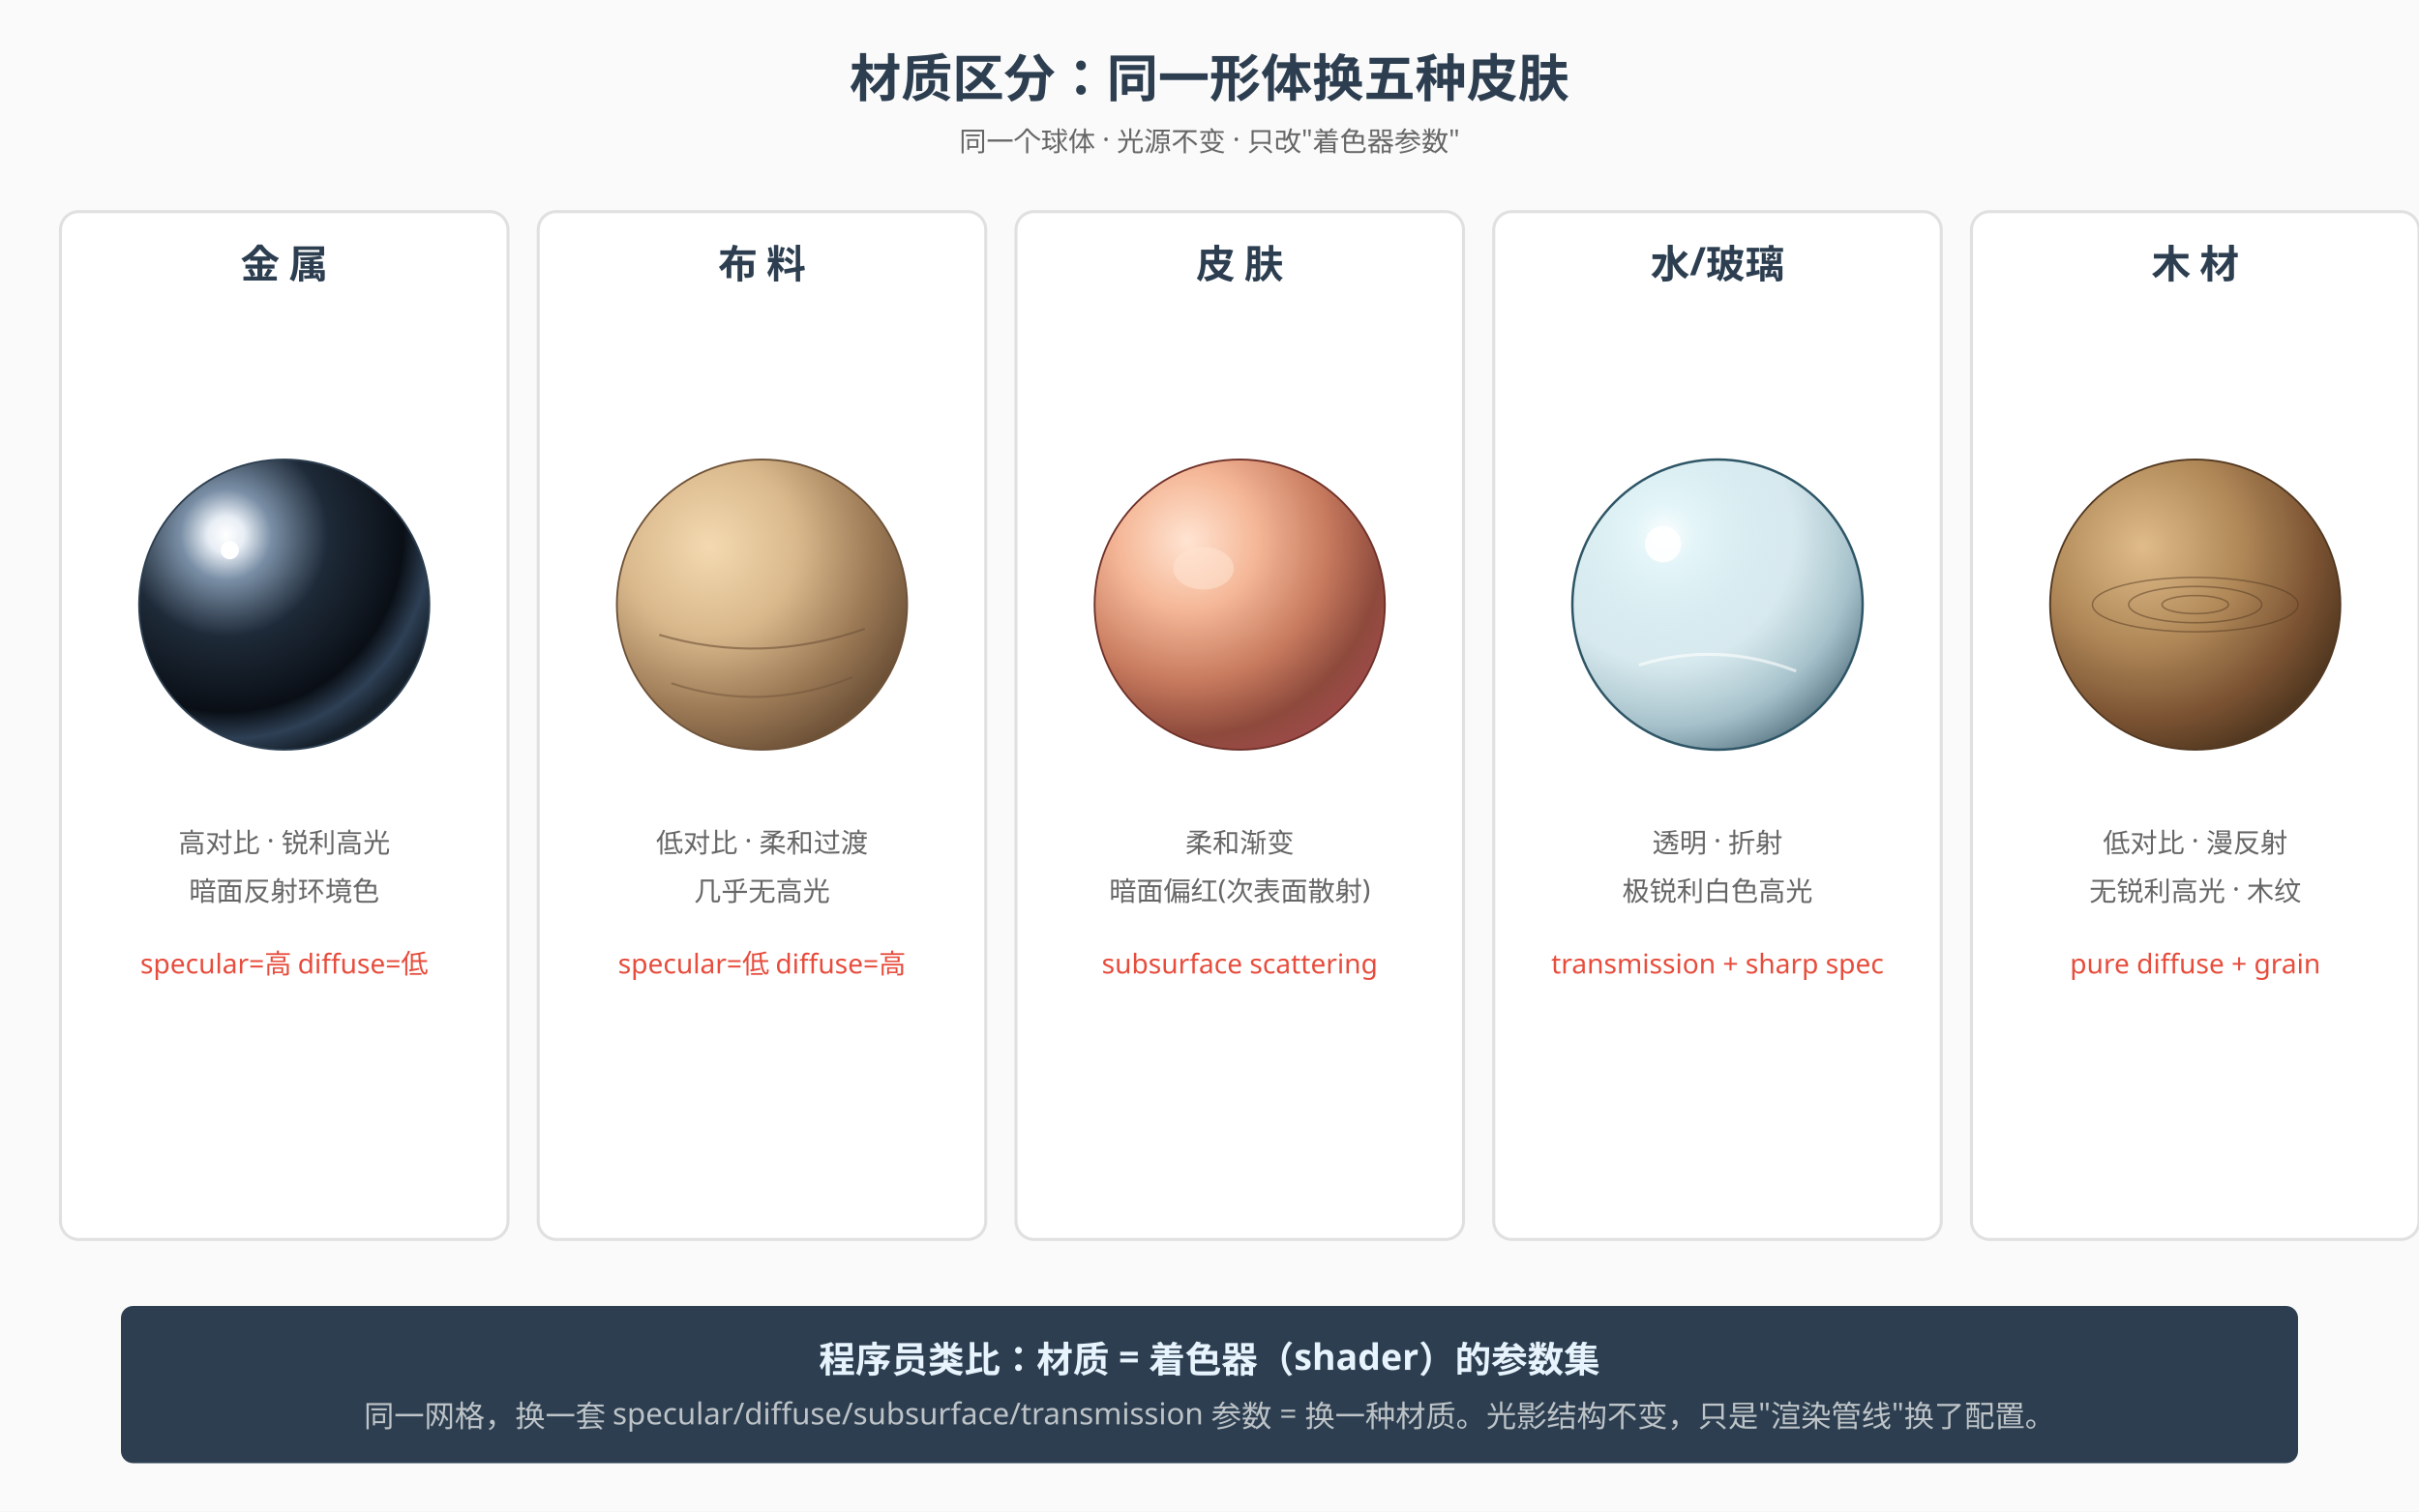
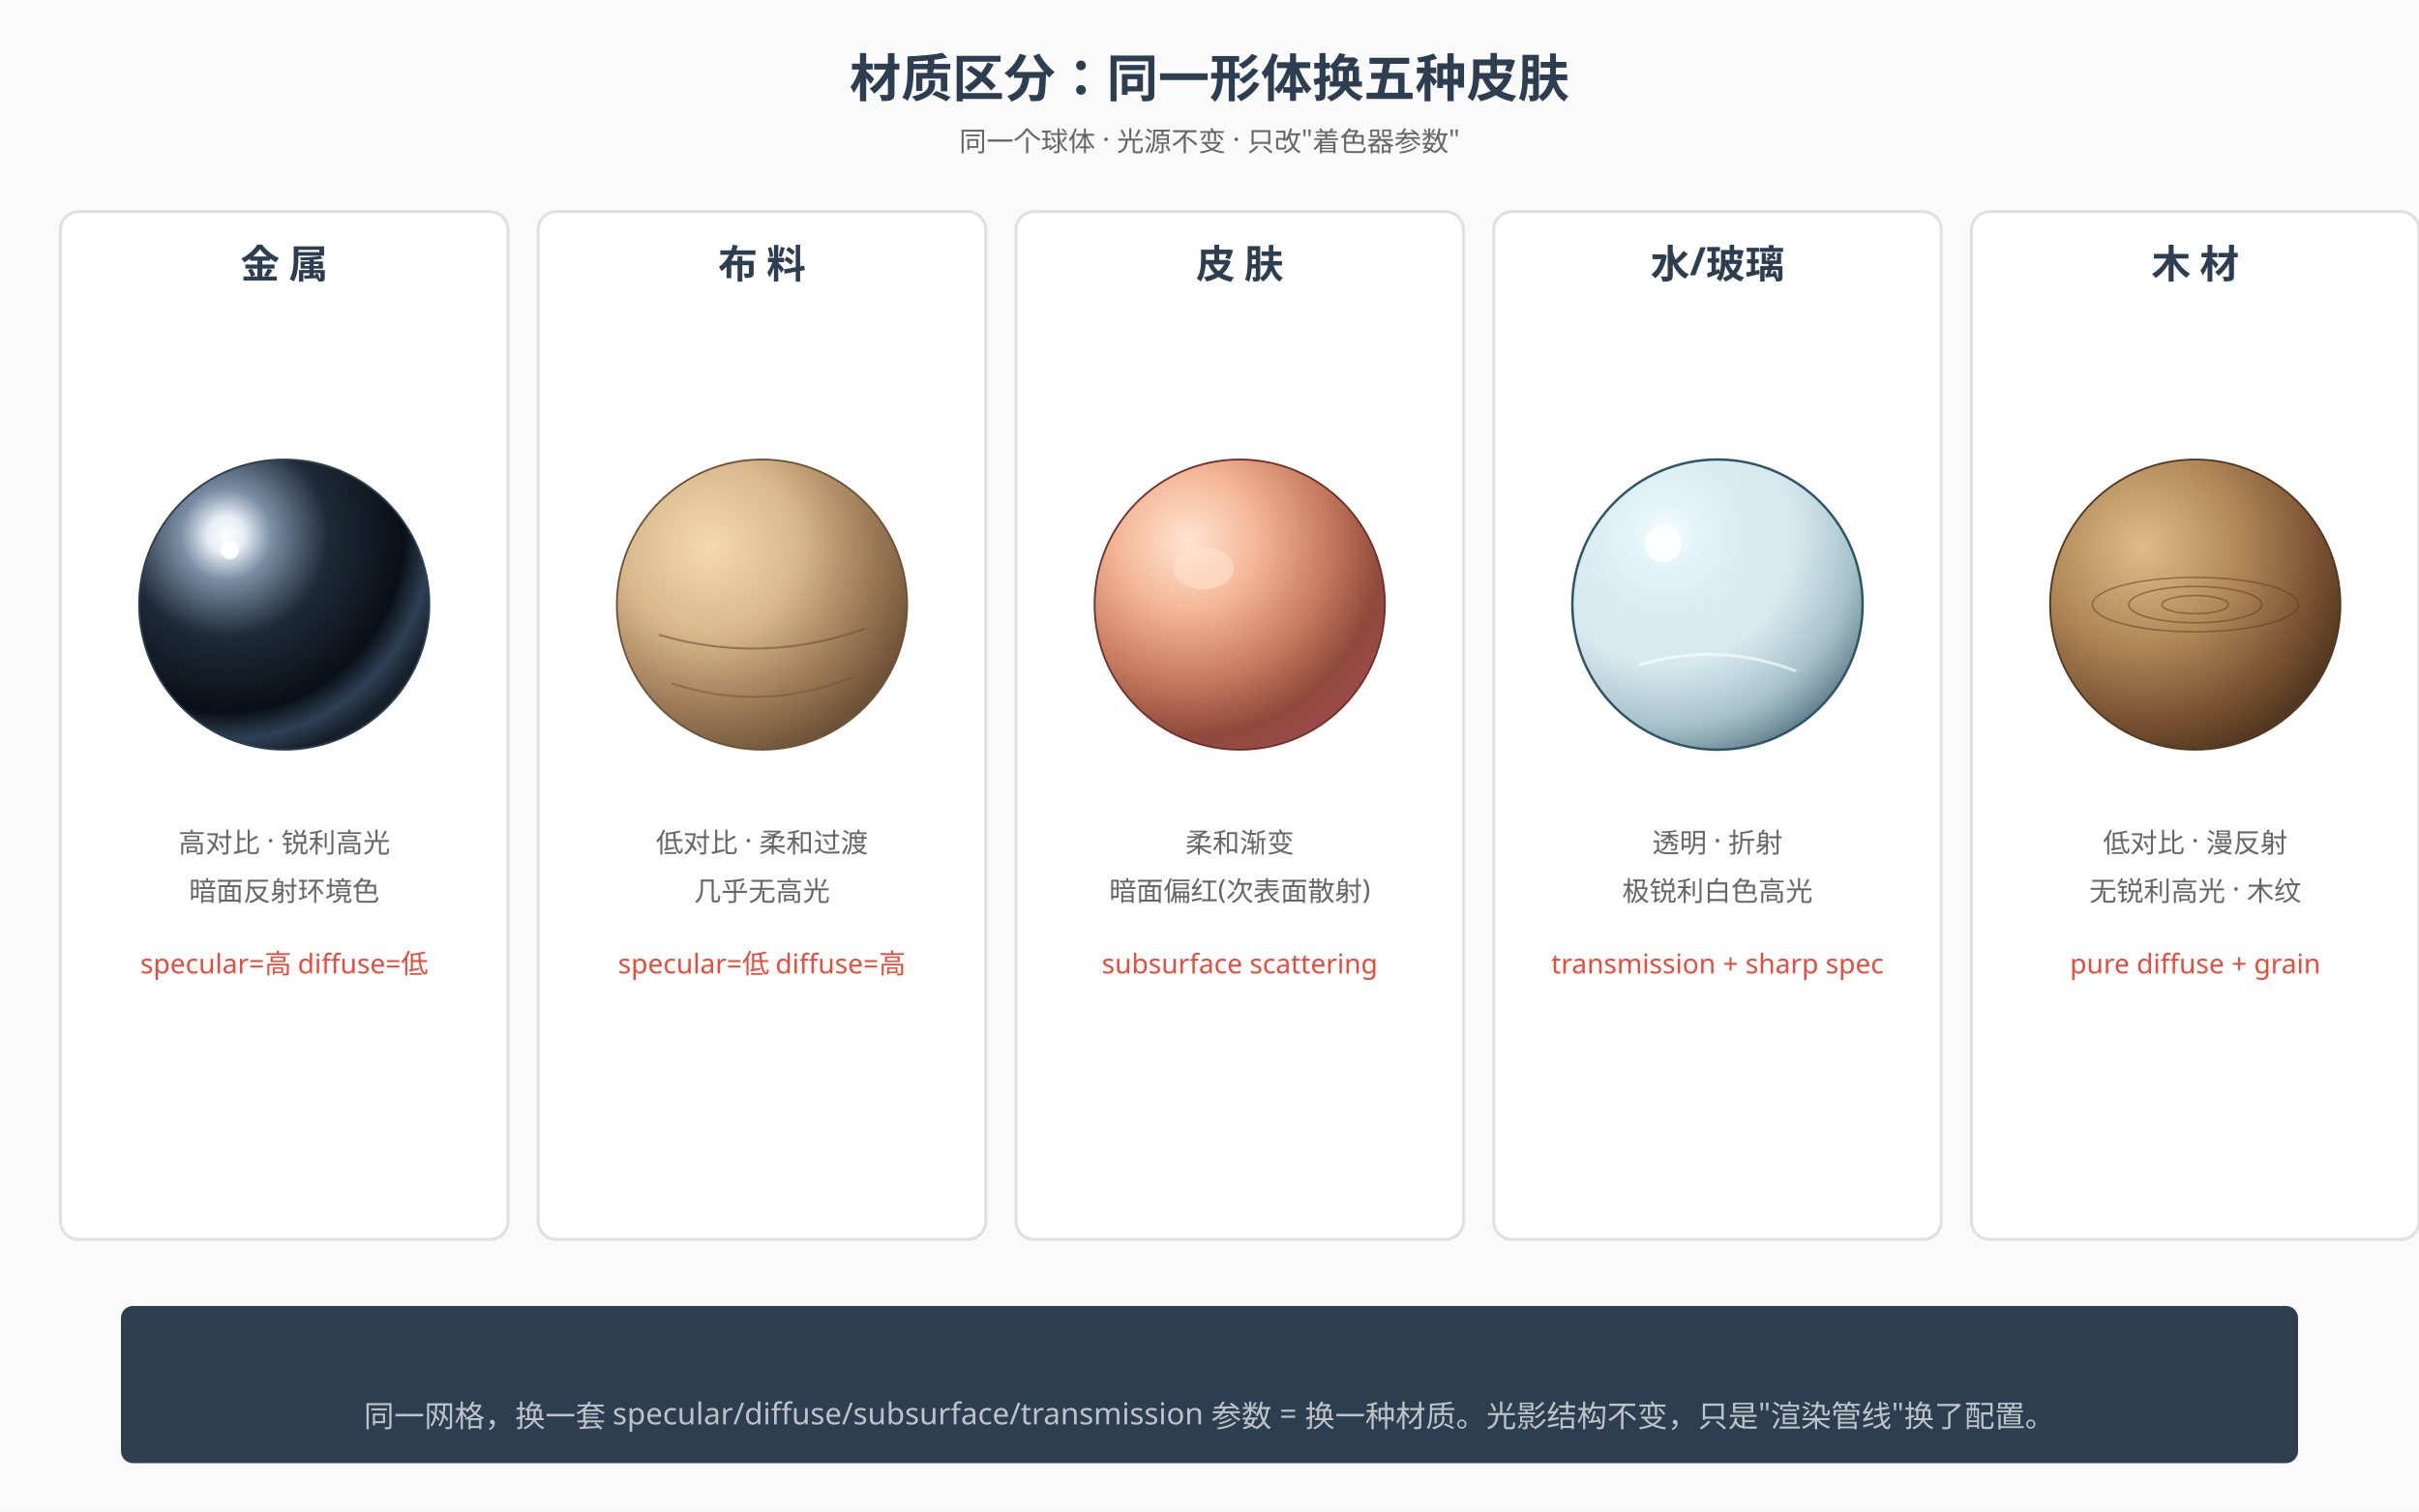
<svg xmlns="http://www.w3.org/2000/svg" viewBox="0 0 800 500" width="800" height="500">
  <style>
    .bg { fill: #FAFAFA; }
    .title { font-family: sans-serif; font-size: 17px; font-weight: bold; fill: #2C3E50; }
    .panel-title { font-family: sans-serif; font-size: 13px; font-weight: bold; fill: #2C3E50; }
    .desc { font-family: sans-serif; font-size: 9px; fill: #666; }
    .panel-bg { fill: #fff; stroke: #E0E0E0; stroke-width: 1; }
    .tag { font-family: sans-serif; font-size: 9px; fill: #E74C3C; }
  </style>
  <rect class="bg" width="800" height="500" />
  <text x="400" y="32" text-anchor="middle" class="title">材质区分：同一形体换五种皮肤</text>
  <text x="400" y="50" text-anchor="middle" class="desc">同一个球体 · 光源不变 · 只改"着色器参数"</text>
  <defs>
    <radialGradient id="m-metal" cx="30%" cy="26%" r="78%">
      <stop offset="0%" stop-color="#FFFFFF" />
      <stop offset="8%" stop-color="#E8EEF5" />
      <stop offset="20%" stop-color="#7A8FA6" />
      <stop offset="45%" stop-color="#1E2A38" />
      <stop offset="78%" stop-color="#0A0F16" />
      <stop offset="90%" stop-color="#2E4055" />
      <stop offset="100%" stop-color="#16202B" />
    </radialGradient>
    <radialGradient id="m-fabric" cx="32%" cy="30%" r="75%">
      <stop offset="0%" stop-color="#F4D9B0" />
      <stop offset="40%" stop-color="#D9B98C" />
      <stop offset="75%" stop-color="#9C7A56" />
      <stop offset="100%" stop-color="#6E5238" />
    </radialGradient>
    <radialGradient id="m-skin" cx="32%" cy="28%" r="78%">
      <stop offset="0%" stop-color="#FFE4D2" />
      <stop offset="30%" stop-color="#F5B898" />
      <stop offset="62%" stop-color="#C77A5E" />
      <stop offset="86%" stop-color="#8E4A3C" />
      <stop offset="100%" stop-color="#9C4A48" />
    </radialGradient>
    <radialGradient id="m-glass" cx="32%" cy="26%" r="80%">
      <stop offset="0%" stop-color="#FFFFFF" stop-opacity="0.95" />
      <stop offset="14%" stop-color="#D6F0F5" stop-opacity="0.7" />
      <stop offset="55%" stop-color="#A6CFD9" stop-opacity="0.45" />
      <stop offset="82%" stop-color="#5E8FA0" stop-opacity="0.55" />
      <stop offset="100%" stop-color="#2E5566" stop-opacity="0.75" />
    </radialGradient>
    <radialGradient id="m-wood" cx="32%" cy="30%" r="75%">
      <stop offset="0%" stop-color="#E0BC8A" />
      <stop offset="45%" stop-color="#B08858" />
      <stop offset="80%" stop-color="#7A5232" />
      <stop offset="100%" stop-color="#523820" />
    </radialGradient>
  </defs>
  <g transform="translate(20, 70)">
    <rect class="panel-bg" x="0" y="0" width="148" height="340" rx="6" />
    <text x="74" y="22" text-anchor="middle" class="panel-title">金 属</text>
    <circle cx="74" cy="130" r="48" fill="url(#m-metal)" stroke="#2C3E50" stroke-width="0.6" />
    <circle cx="56" cy="112" r="3" fill="#FFFFFF" />
    <text x="74" y="212" text-anchor="middle" class="desc">高对比 · 锐利高光</text>
    <text x="74" y="228" text-anchor="middle" class="desc">暗面反射环境色</text>
    <text x="74" y="252" text-anchor="middle" class="tag">specular=高 diffuse=低</text>
  </g>
  <g transform="translate(178, 70)">
    <rect class="panel-bg" x="0" y="0" width="148" height="340" rx="6" />
    <text x="74" y="22" text-anchor="middle" class="panel-title">布 料</text>
    <circle cx="74" cy="130" r="48" fill="url(#m-fabric)" stroke="#6E5238" stroke-width="0.6" />
    <path d="M40,140 Q74,150 108,138" stroke="#6E5238" stroke-width="0.7" fill="none" opacity="0.6" />
    <path d="M44,156 Q74,166 104,154" stroke="#6E5238" stroke-width="0.7" fill="none" opacity="0.5" />
    <text x="74" y="212" text-anchor="middle" class="desc">低对比 · 柔和过渡</text>
    <text x="74" y="228" text-anchor="middle" class="desc">几乎无高光</text>
    <text x="74" y="252" text-anchor="middle" class="tag">specular=低 diffuse=高</text>
  </g>
  <g transform="translate(336, 70)">
    <rect class="panel-bg" x="0" y="0" width="148" height="340" rx="6" />
    <text x="74" y="22" text-anchor="middle" class="panel-title">皮 肤</text>
    <circle cx="74" cy="130" r="48" fill="url(#m-skin)" stroke="#6E3028" stroke-width="0.6" />
    <ellipse cx="62" cy="118" rx="10" ry="7" fill="#FFE4D2" opacity="0.55" />
    <text x="74" y="212" text-anchor="middle" class="desc">柔和渐变</text>
    <text x="74" y="228" text-anchor="middle" class="desc">暗面偏红(次表面散射)</text>
    <text x="74" y="252" text-anchor="middle" class="tag">subsurface scattering</text>
  </g>
  <g transform="translate(494, 70)">
    <rect class="panel-bg" x="0" y="0" width="148" height="340" rx="6" />
    <text x="74" y="22" text-anchor="middle" class="panel-title">水/玻璃</text>
    <circle cx="74" cy="130" r="48" fill="url(#m-glass)" stroke="#2E5566" stroke-width="0.8" />
    <circle cx="56" cy="110" r="6" fill="#FFFFFF" opacity="0.9" />
    <path d="M48,150 Q74,142 100,152" stroke="#FFFFFF" stroke-width="1" fill="none" opacity="0.6" />
    <text x="74" y="212" text-anchor="middle" class="desc">透明 · 折射</text>
    <text x="74" y="228" text-anchor="middle" class="desc">极锐利白色高光</text>
    <text x="74" y="252" text-anchor="middle" class="tag">transmission + sharp spec</text>
  </g>
  <g transform="translate(652, 70)">
    <rect class="panel-bg" x="0" y="0" width="148" height="340" rx="6" />
    <text x="74" y="22" text-anchor="middle" class="panel-title">木 材</text>
    <circle cx="74" cy="130" r="48" fill="url(#m-wood)" stroke="#523820" stroke-width="0.6" />
    <ellipse cx="74" cy="130" rx="34" ry="9" fill="none" stroke="#523820" stroke-width="0.5" opacity="0.5" />
    <ellipse cx="74" cy="130" rx="22" ry="6" fill="none" stroke="#523820" stroke-width="0.5" opacity="0.5" />
    <ellipse cx="74" cy="130" rx="11" ry="3" fill="none" stroke="#523820" stroke-width="0.5" opacity="0.5" />
    <text x="74" y="212" text-anchor="middle" class="desc">低对比 · 漫反射</text>
    <text x="74" y="228" text-anchor="middle" class="desc">无锐利高光 · 木纹</text>
    <text x="74" y="252" text-anchor="middle" class="tag">pure diffuse + grain</text>
  </g>
  <rect x="40" y="432" width="720" height="52" rx="4" fill="#2C3E50" />
-   <text x="400" y="454" text-anchor="middle" style="font-family:sans-serif;font-size:12px;font-weight:bold;fill:#E8F4FD;">程序员类比：材质 = 着色器（shader）的参数集</text>
  <text x="400" y="472" text-anchor="middle" style="font-family:sans-serif;font-size:10px;fill:#BDC3C7;">同一网格，换一套 specular/diffuse/subsurface/transmission 参数 = 换一种材质。光影结构不变，只是"渲染管线"换了配置。</text>
</svg>
